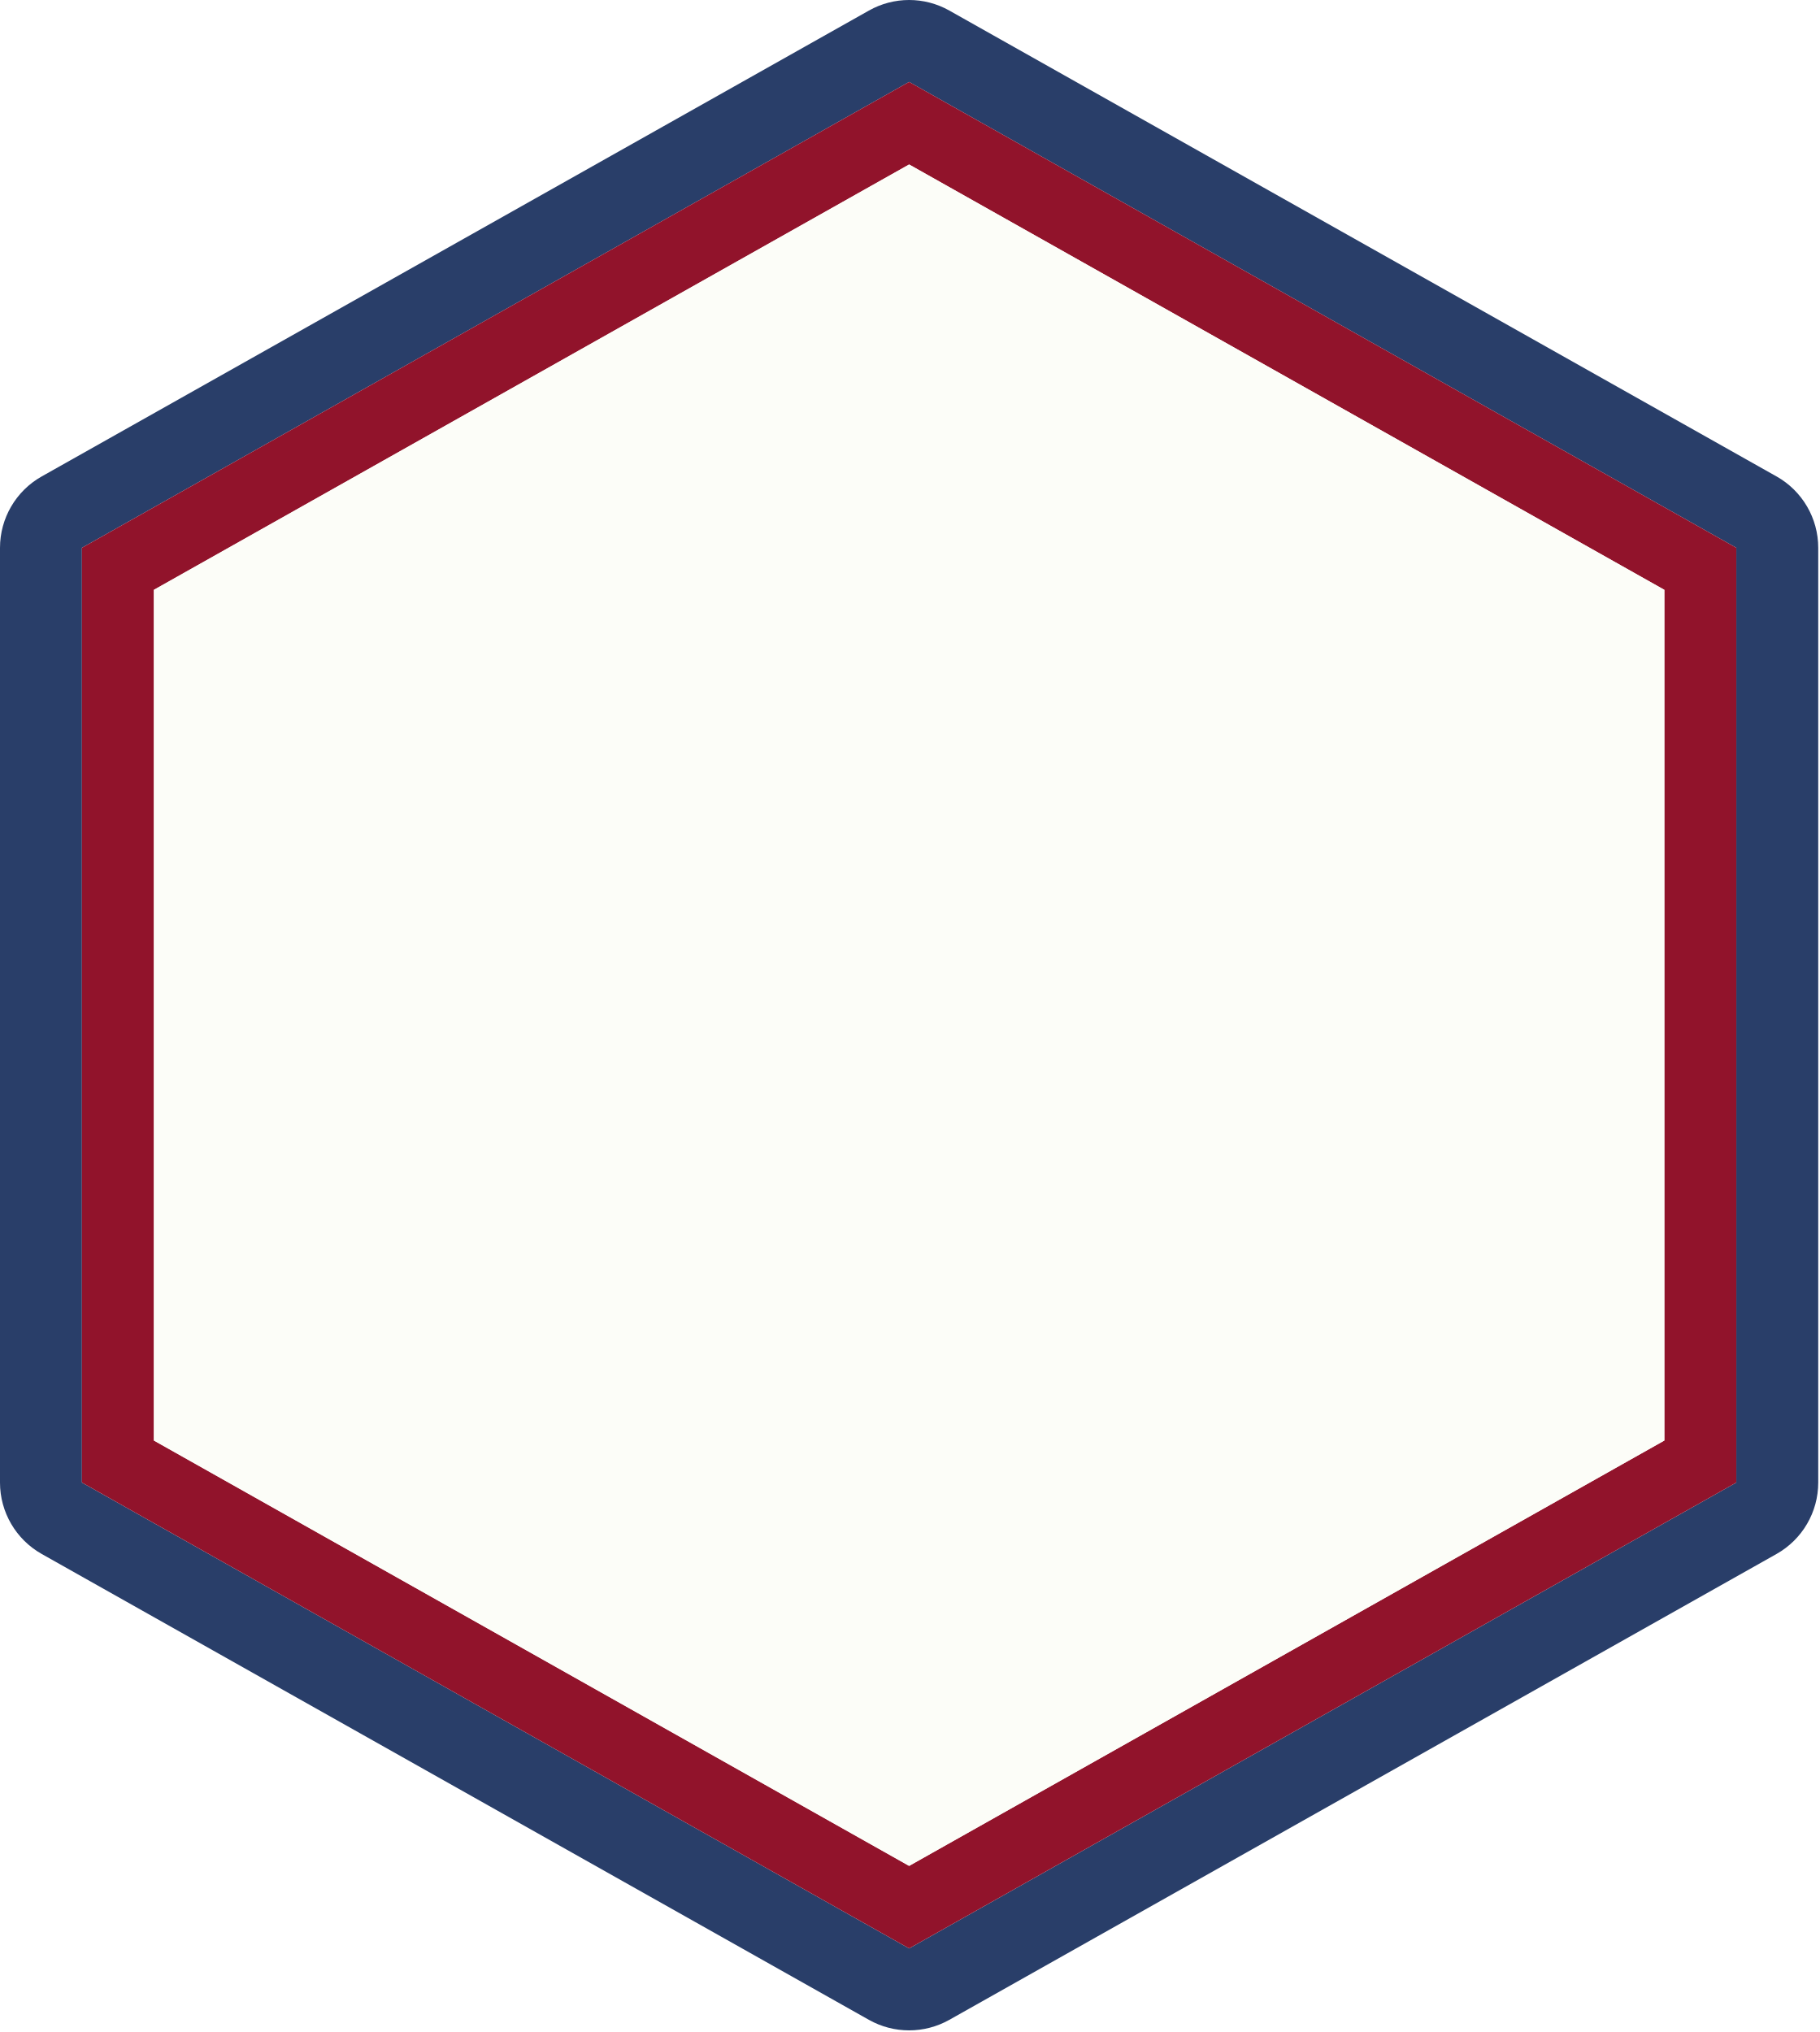
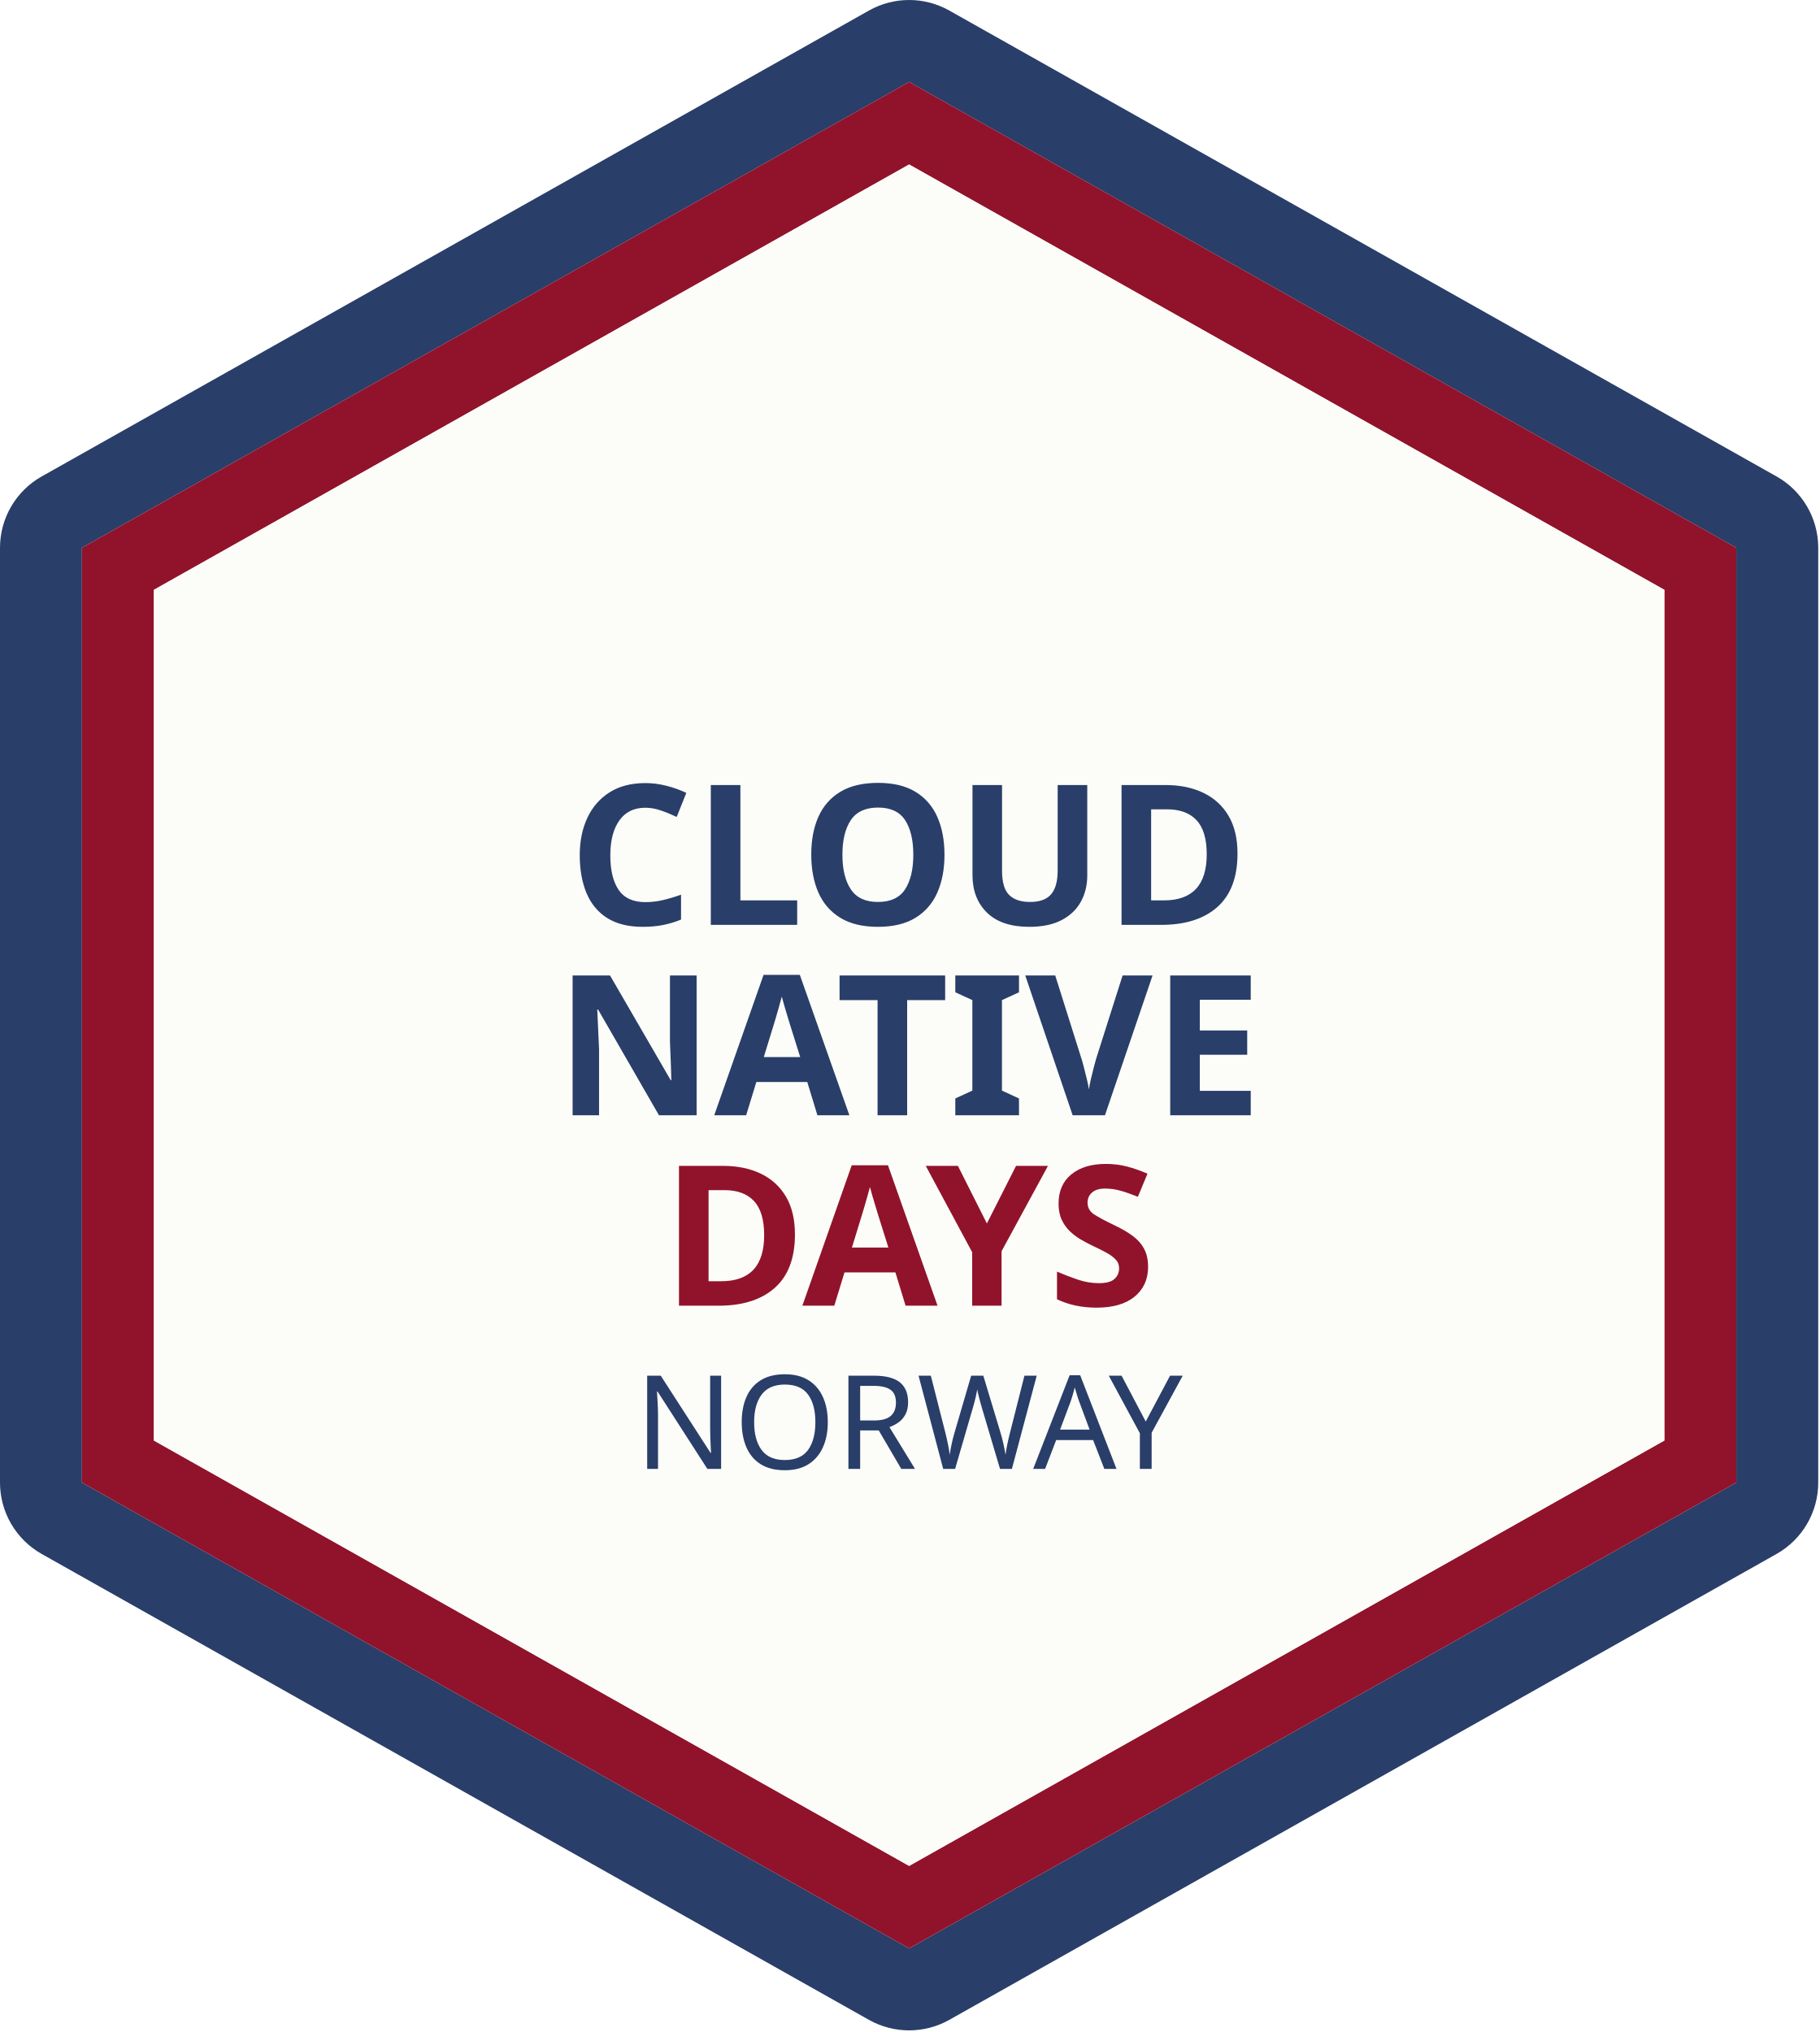
<svg xmlns="http://www.w3.org/2000/svg" width="669" height="747" viewBox="0 0 669 747" fill="none">
  <path d="M653.025 175.143L348.961 3.881C344.377 1.294 339.276 0 334.182 0C329.088 0 323.987 1.294 319.403 3.881L15.338 175.143C5.859 180.473 0 190.512 0 201.385V545.021C0 555.9 5.859 565.927 15.338 571.27L319.403 742.531C323.987 745.112 329.088 746.4 334.182 746.4C339.276 746.4 344.377 745.106 348.961 742.531L653.025 571.27C662.505 565.927 668.364 555.9 668.364 545.021V201.379C668.364 190.506 662.505 180.473 653.025 175.137V175.143ZM638.247 545.021L334.182 716.283L30.117 545.021V201.379L334.182 30.117L638.247 201.379V545.015V545.021Z" fill="#293E69" />
  <path d="M334.182 30.117L30.117 201.379V545.015L334.182 716.276L638.247 545.015V201.379L334.182 30.117ZM611.799 529.565L334.182 685.935L56.565 529.565V216.835L334.182 60.471L611.799 216.835V529.565Z" fill="#91132B" />
  <path d="M611.799 216.835V529.565L334.182 685.935L56.565 529.565V216.835L334.182 60.471L611.799 216.835Z" fill="#FCFDF8" />
+   <text x="334" y="340" text-anchor="middle" font-family="sans-serif" font-weight="bold" font-size="72" fill="#293E69">CLOUD</text>
+   <text x="334" y="410" text-anchor="middle" font-family="sans-serif" font-weight="bold" font-size="72" fill="#293E69">NATIVE</text>
+   <text x="334" y="480" text-anchor="middle" font-family="sans-serif" font-weight="bold" font-size="72" fill="#91132B">DAYS</text>
+   <text x="334" y="540" text-anchor="middle" font-family="sans-serif" font-size="48" fill="#293E69">NORWAY</text>
</svg>
